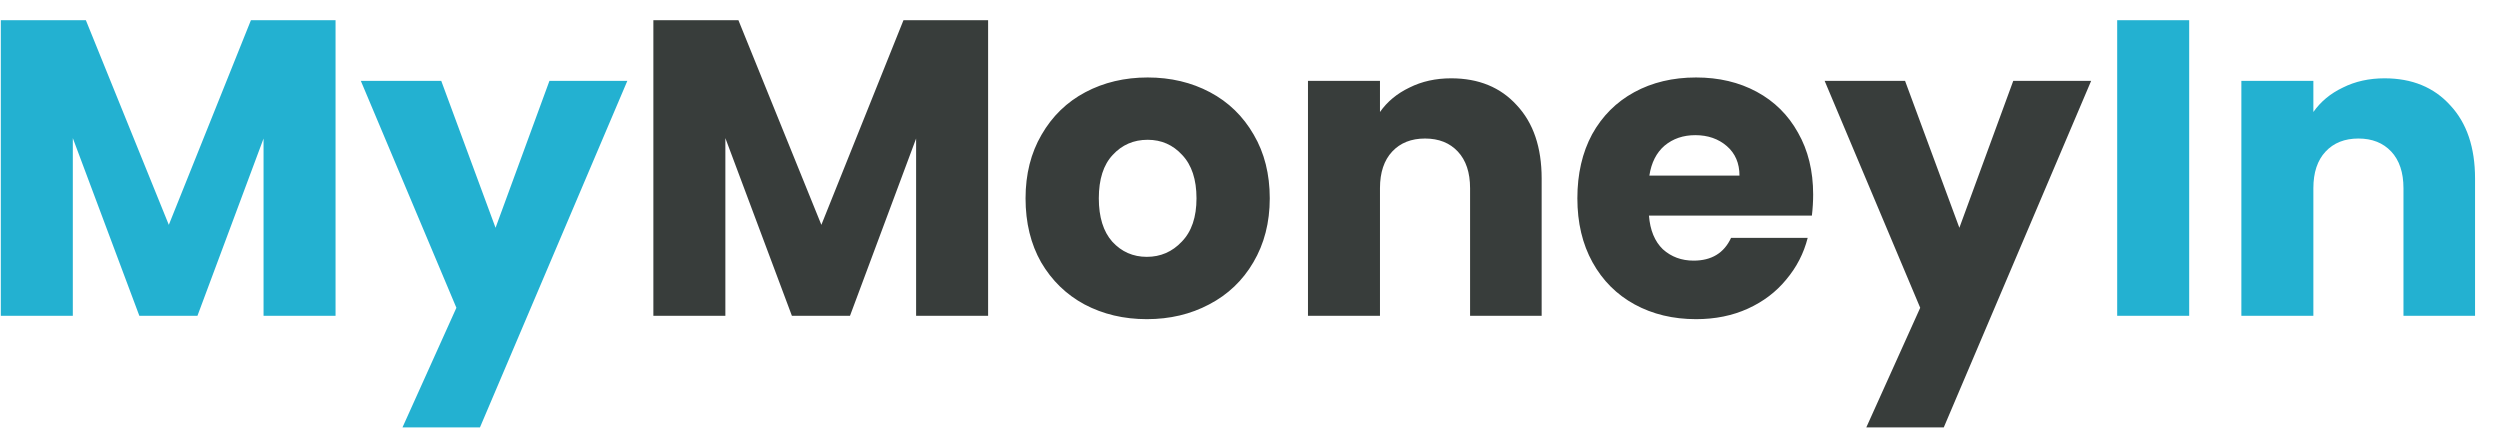
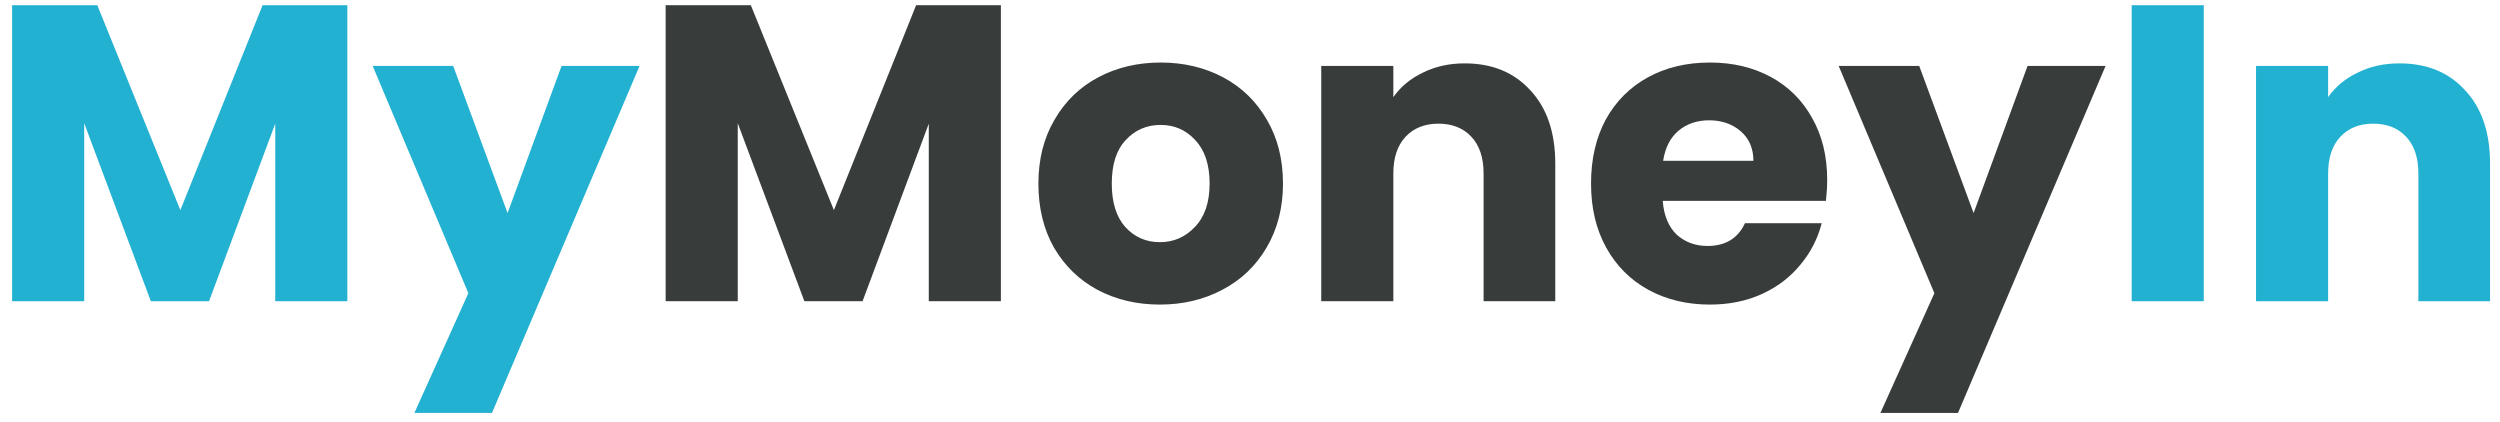
- <svg xmlns="http://www.w3.org/2000/svg" width="95" height="17" viewBox="0 0 95 17" fill="none">
-   <path d="M12.751 0.768V12H10.015V5.264L7.503 12H5.295L2.767 5.248V12H0.031V0.768H3.263L6.415 8.544L9.535 0.768H12.751ZM23.839 3.072L18.239 16.24H15.295L17.343 11.696L13.711 3.072H16.767L18.831 8.656L20.879 3.072H23.839ZM83.189 0.768V12H80.453V0.768H83.189ZM90.612 2.976C91.657 2.976 92.489 3.317 93.108 4C93.737 4.672 94.052 5.6 94.052 6.784V12H91.332V7.152C91.332 6.555 91.177 6.091 90.868 5.76C90.558 5.429 90.142 5.264 89.62 5.264C89.097 5.264 88.681 5.429 88.372 5.76C88.062 6.091 87.908 6.555 87.908 7.152V12H85.172V3.072H87.908V4.256C88.185 3.861 88.558 3.552 89.028 3.328C89.497 3.093 90.025 2.976 90.612 2.976Z" fill="#23B1D1" />
-   <path d="M37.548 0.768V12H34.812V5.264L32.3 12H30.092L27.564 5.248V12H24.828V0.768H28.06L31.212 8.544L34.332 0.768H37.548ZM43.579 12.128C42.705 12.128 41.915 11.941 41.211 11.568C40.518 11.195 39.969 10.661 39.563 9.968C39.169 9.275 38.971 8.464 38.971 7.536C38.971 6.619 39.174 5.813 39.579 5.12C39.985 4.416 40.539 3.877 41.243 3.504C41.947 3.131 42.737 2.944 43.611 2.944C44.486 2.944 45.275 3.131 45.979 3.504C46.683 3.877 47.238 4.416 47.643 5.12C48.049 5.813 48.251 6.619 48.251 7.536C48.251 8.453 48.043 9.264 47.627 9.968C47.222 10.661 46.662 11.195 45.947 11.568C45.243 11.941 44.454 12.128 43.579 12.128ZM43.579 9.76C44.102 9.76 44.545 9.568 44.907 9.184C45.281 8.8 45.467 8.251 45.467 7.536C45.467 6.821 45.286 6.272 44.923 5.888C44.571 5.504 44.134 5.312 43.611 5.312C43.078 5.312 42.635 5.504 42.283 5.888C41.931 6.261 41.755 6.811 41.755 7.536C41.755 8.251 41.926 8.8 42.267 9.184C42.619 9.568 43.057 9.76 43.579 9.76ZM55.143 2.976C56.188 2.976 57.02 3.317 57.639 4C58.268 4.672 58.583 5.6 58.583 6.784V12H55.863V7.152C55.863 6.555 55.708 6.091 55.399 5.76C55.09 5.429 54.674 5.264 54.151 5.264C53.628 5.264 53.212 5.429 52.903 5.76C52.594 6.091 52.439 6.555 52.439 7.152V12H49.703V3.072H52.439V4.256C52.716 3.861 53.09 3.552 53.559 3.328C54.028 3.093 54.556 2.976 55.143 2.976ZM68.9 7.392C68.9 7.648 68.884 7.915 68.852 8.192H62.66C62.703 8.747 62.879 9.173 63.188 9.472C63.508 9.76 63.898 9.904 64.356 9.904C65.039 9.904 65.513 9.616 65.78 9.04H68.692C68.543 9.627 68.271 10.155 67.876 10.624C67.492 11.093 67.007 11.461 66.42 11.728C65.834 11.995 65.177 12.128 64.452 12.128C63.578 12.128 62.799 11.941 62.116 11.568C61.434 11.195 60.9 10.661 60.516 9.968C60.132 9.275 59.94 8.464 59.94 7.536C59.94 6.608 60.127 5.797 60.5 5.104C60.884 4.411 61.417 3.877 62.1 3.504C62.783 3.131 63.567 2.944 64.452 2.944C65.316 2.944 66.084 3.125 66.756 3.488C67.428 3.851 67.951 4.368 68.324 5.04C68.708 5.712 68.9 6.496 68.9 7.392ZM66.1 6.672C66.1 6.203 65.94 5.829 65.62 5.552C65.3 5.275 64.9 5.136 64.42 5.136C63.962 5.136 63.572 5.269 63.252 5.536C62.943 5.803 62.751 6.181 62.676 6.672H66.1ZM79.464 3.072L73.864 16.24H70.92L72.968 11.696L69.336 3.072H72.392L74.456 8.656L76.504 3.072H79.464Z" fill="#383D3B" />
+ <svg xmlns="http://www.w3.org/2000/svg" width="166" height="28" viewBox="0 0 166 28" fill="none">
+   <path d="M23.064 0.344V20H18.276V8.212L13.88 20H10.016L5.592 8.184V20H0.804V0.344H6.46L11.976 13.952L17.436 0.344H23.064ZM42.468 4.376L32.667 27.42H27.515L31.099 19.468L24.744 4.376H30.091L33.703 14.148L37.288 4.376H42.468ZM146.331 0.344V20H141.543V0.344H146.331ZM159.32 4.208C161.15 4.208 162.606 4.805 163.688 6C164.79 7.176 165.34 8.8 165.34 10.872V20H160.58V11.516C160.58 10.471 160.31 9.659 159.768 9.08C159.227 8.501 158.499 8.212 157.584 8.212C156.67 8.212 155.942 8.501 155.4 9.08C154.859 9.659 154.588 10.471 154.588 11.516V20H149.8V4.376H154.588V6.448C155.074 5.757 155.727 5.216 156.548 4.824C157.37 4.413 158.294 4.208 159.32 4.208Z" fill="#23B1D1" />
+   <path d="M66.459 0.344V20H61.671V8.212L57.275 20H53.411L48.987 8.184V20H44.199V0.344H49.855L55.371 13.952L60.831 0.344H66.459ZM77.014 20.224C75.483 20.224 74.102 19.897 72.87 19.244C71.657 18.591 70.695 17.657 69.986 16.444C69.295 15.231 68.95 13.812 68.95 12.188C68.95 10.583 69.305 9.173 70.014 7.96C70.723 6.728 71.694 5.785 72.926 5.132C74.158 4.479 75.539 4.152 77.07 4.152C78.601 4.152 79.982 4.479 81.214 5.132C82.446 5.785 83.417 6.728 84.126 7.96C84.835 9.173 85.19 10.583 85.19 12.188C85.19 13.793 84.826 15.212 84.098 16.444C83.389 17.657 82.409 18.591 81.158 19.244C79.926 19.897 78.545 20.224 77.014 20.224ZM77.014 16.08C77.929 16.08 78.703 15.744 79.338 15.072C79.991 14.4 80.318 13.439 80.318 12.188C80.318 10.937 80.001 9.976 79.366 9.304C78.75 8.632 77.985 8.296 77.07 8.296C76.137 8.296 75.362 8.632 74.746 9.304C74.13 9.957 73.822 10.919 73.822 12.188C73.822 13.439 74.121 14.4 74.718 15.072C75.334 15.744 76.099 16.08 77.014 16.08ZM97.25 4.208C99.079 4.208 100.535 4.805 101.618 6C102.719 7.176 103.27 8.8 103.27 10.872V20H98.51V11.516C98.51 10.471 98.24 9.659 97.698 9.08C97.157 8.501 96.429 8.212 95.514 8.212C94.6 8.212 93.871 8.501 93.33 9.08C92.789 9.659 92.518 10.471 92.518 11.516V20H87.73V4.376H92.518V6.448C93.004 5.757 93.657 5.216 94.478 4.824C95.299 4.413 96.224 4.208 97.25 4.208ZM121.325 11.936C121.325 12.384 121.297 12.851 121.241 13.336H110.405C110.48 14.307 110.788 15.053 111.329 15.576C111.889 16.08 112.571 16.332 113.373 16.332C114.568 16.332 115.399 15.828 115.865 14.82H120.961C120.7 15.847 120.224 16.771 119.533 17.592C118.861 18.413 118.012 19.057 116.985 19.524C115.959 19.991 114.811 20.224 113.541 20.224C112.011 20.224 110.648 19.897 109.453 19.244C108.259 18.591 107.325 17.657 106.653 16.444C105.981 15.231 105.645 13.812 105.645 12.188C105.645 10.564 105.972 9.145 106.625 7.932C107.297 6.719 108.231 5.785 109.425 5.132C110.62 4.479 111.992 4.152 113.541 4.152C115.053 4.152 116.397 4.469 117.573 5.104C118.749 5.739 119.664 6.644 120.317 7.82C120.989 8.996 121.325 10.368 121.325 11.936ZM116.425 10.676C116.425 9.855 116.145 9.201 115.585 8.716C115.025 8.231 114.325 7.988 113.485 7.988C112.683 7.988 112.001 8.221 111.441 8.688C110.9 9.155 110.564 9.817 110.433 10.676H116.425ZM139.811 4.376L130.011 27.42H124.859L128.443 19.468L122.087 4.376H127.435L131.047 14.148L134.631 4.376H139.811Z" fill="#383D3B" />
</svg>
